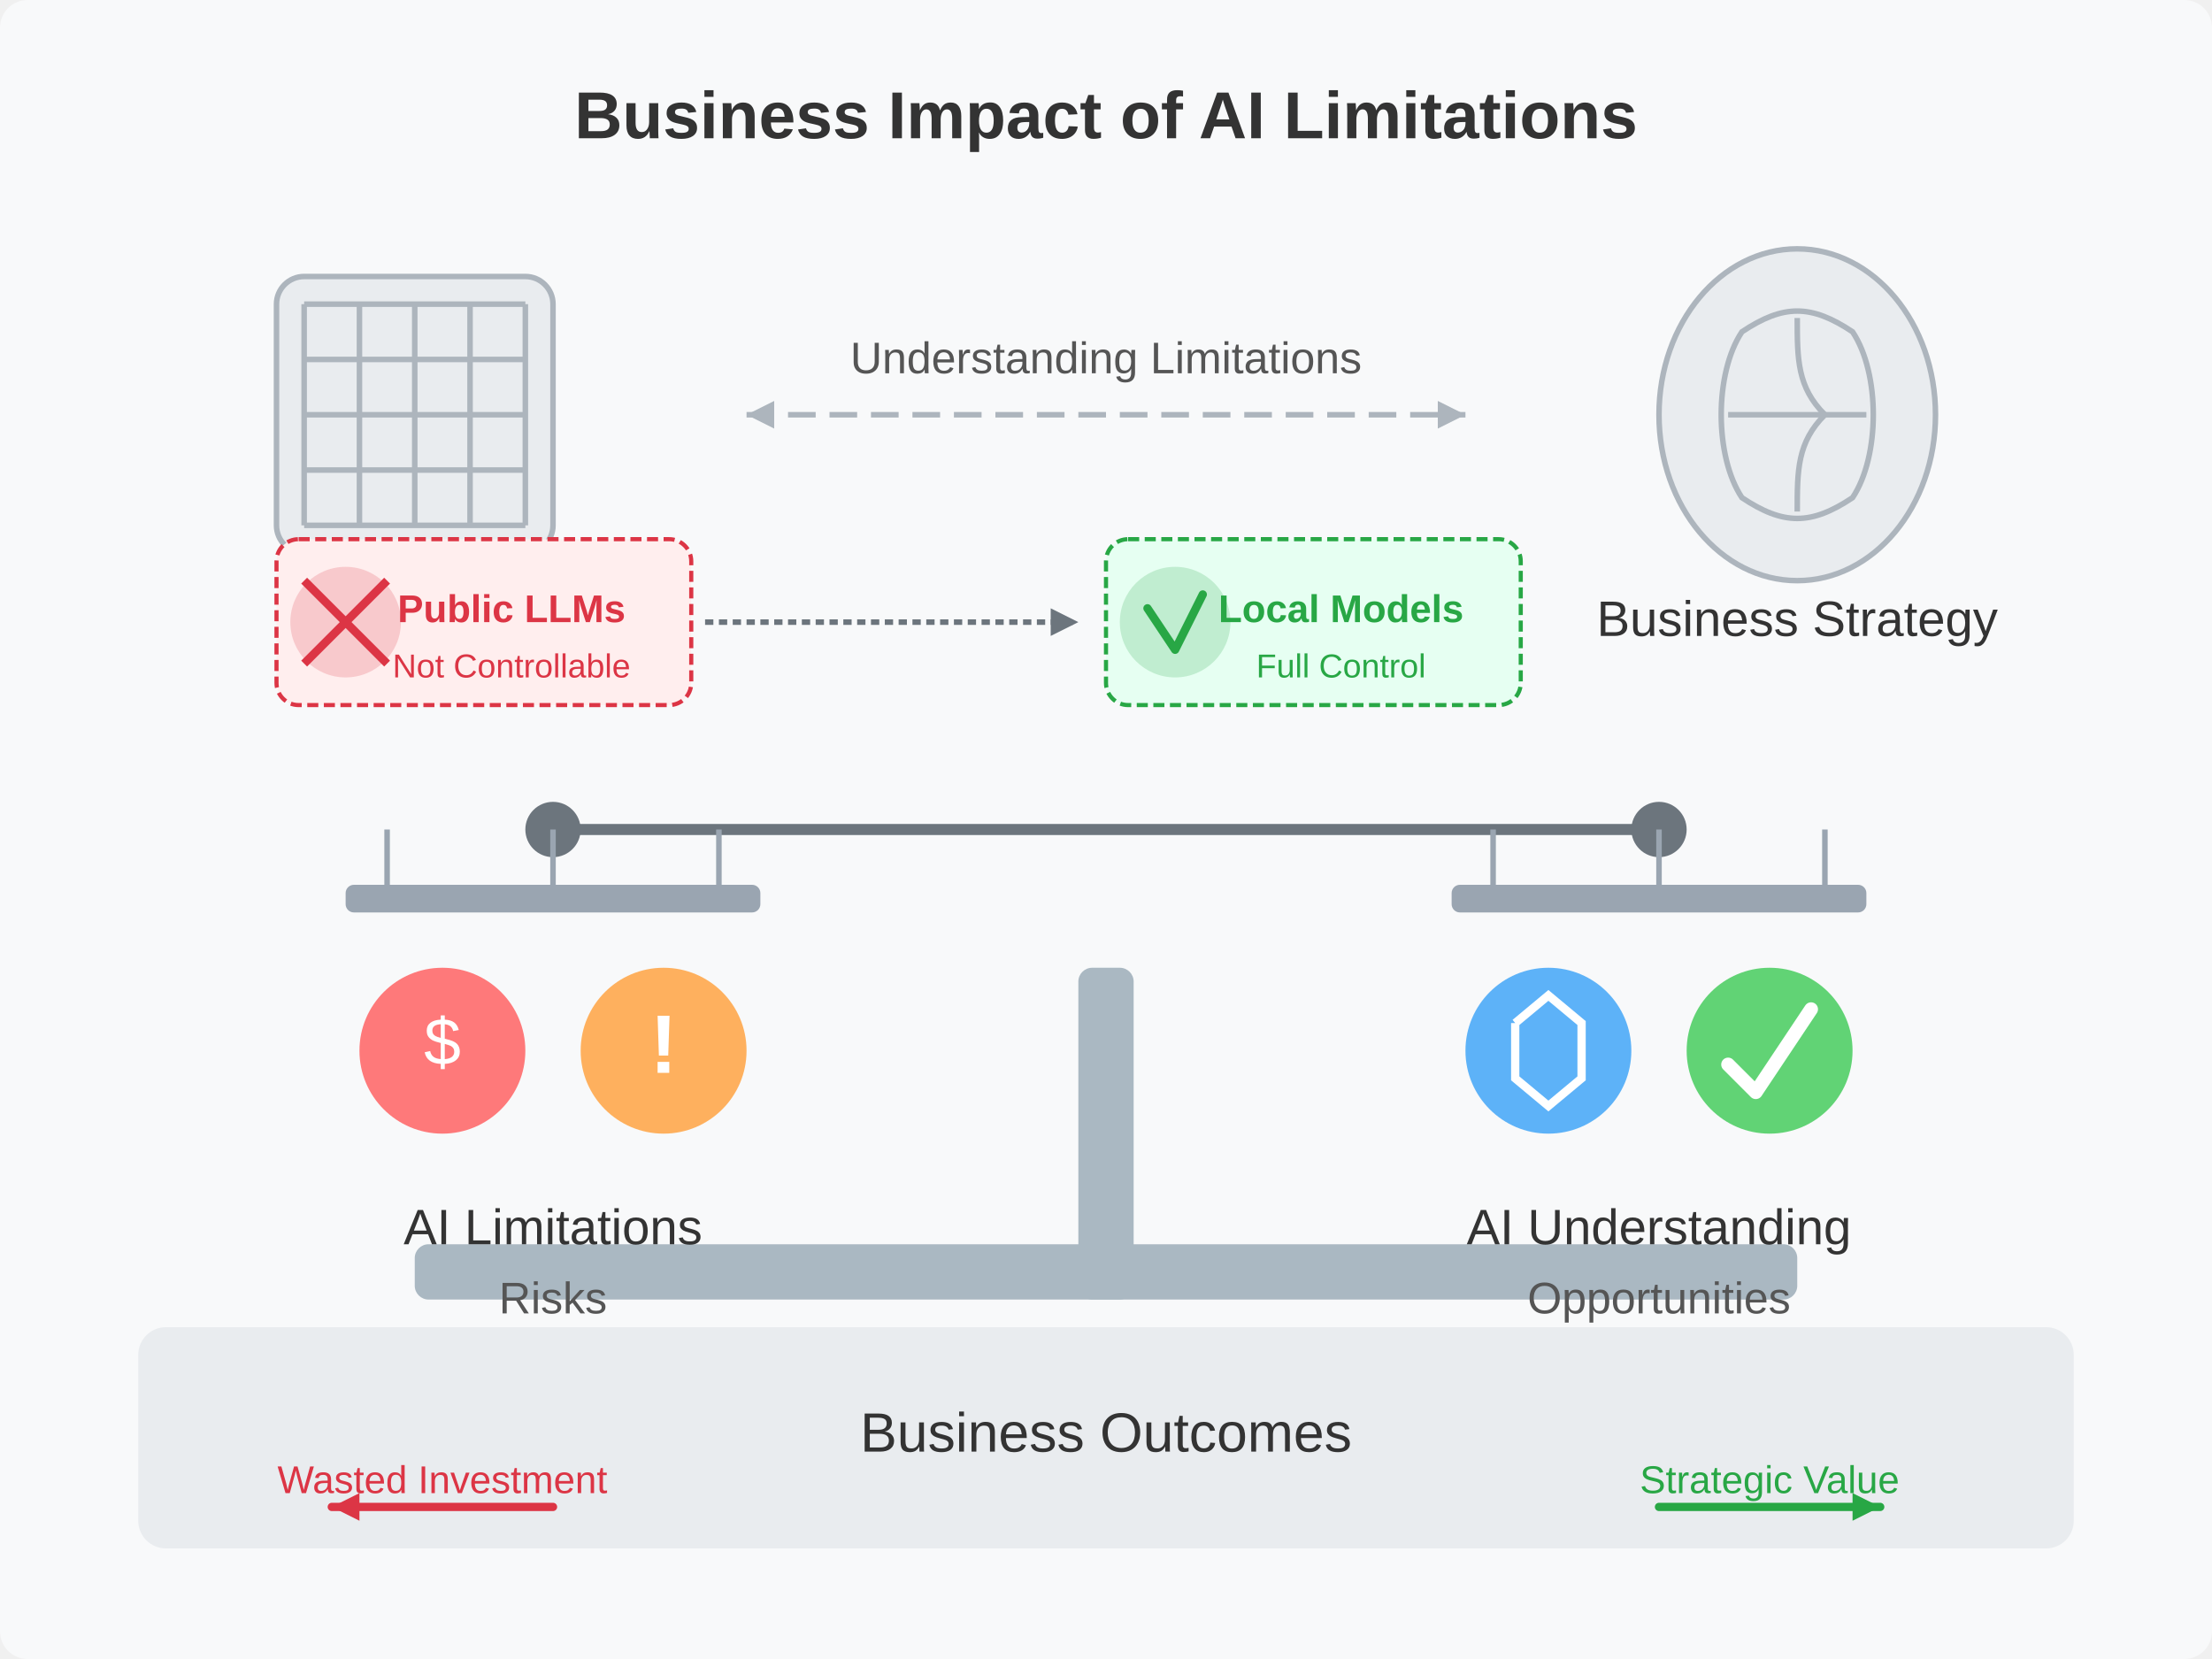
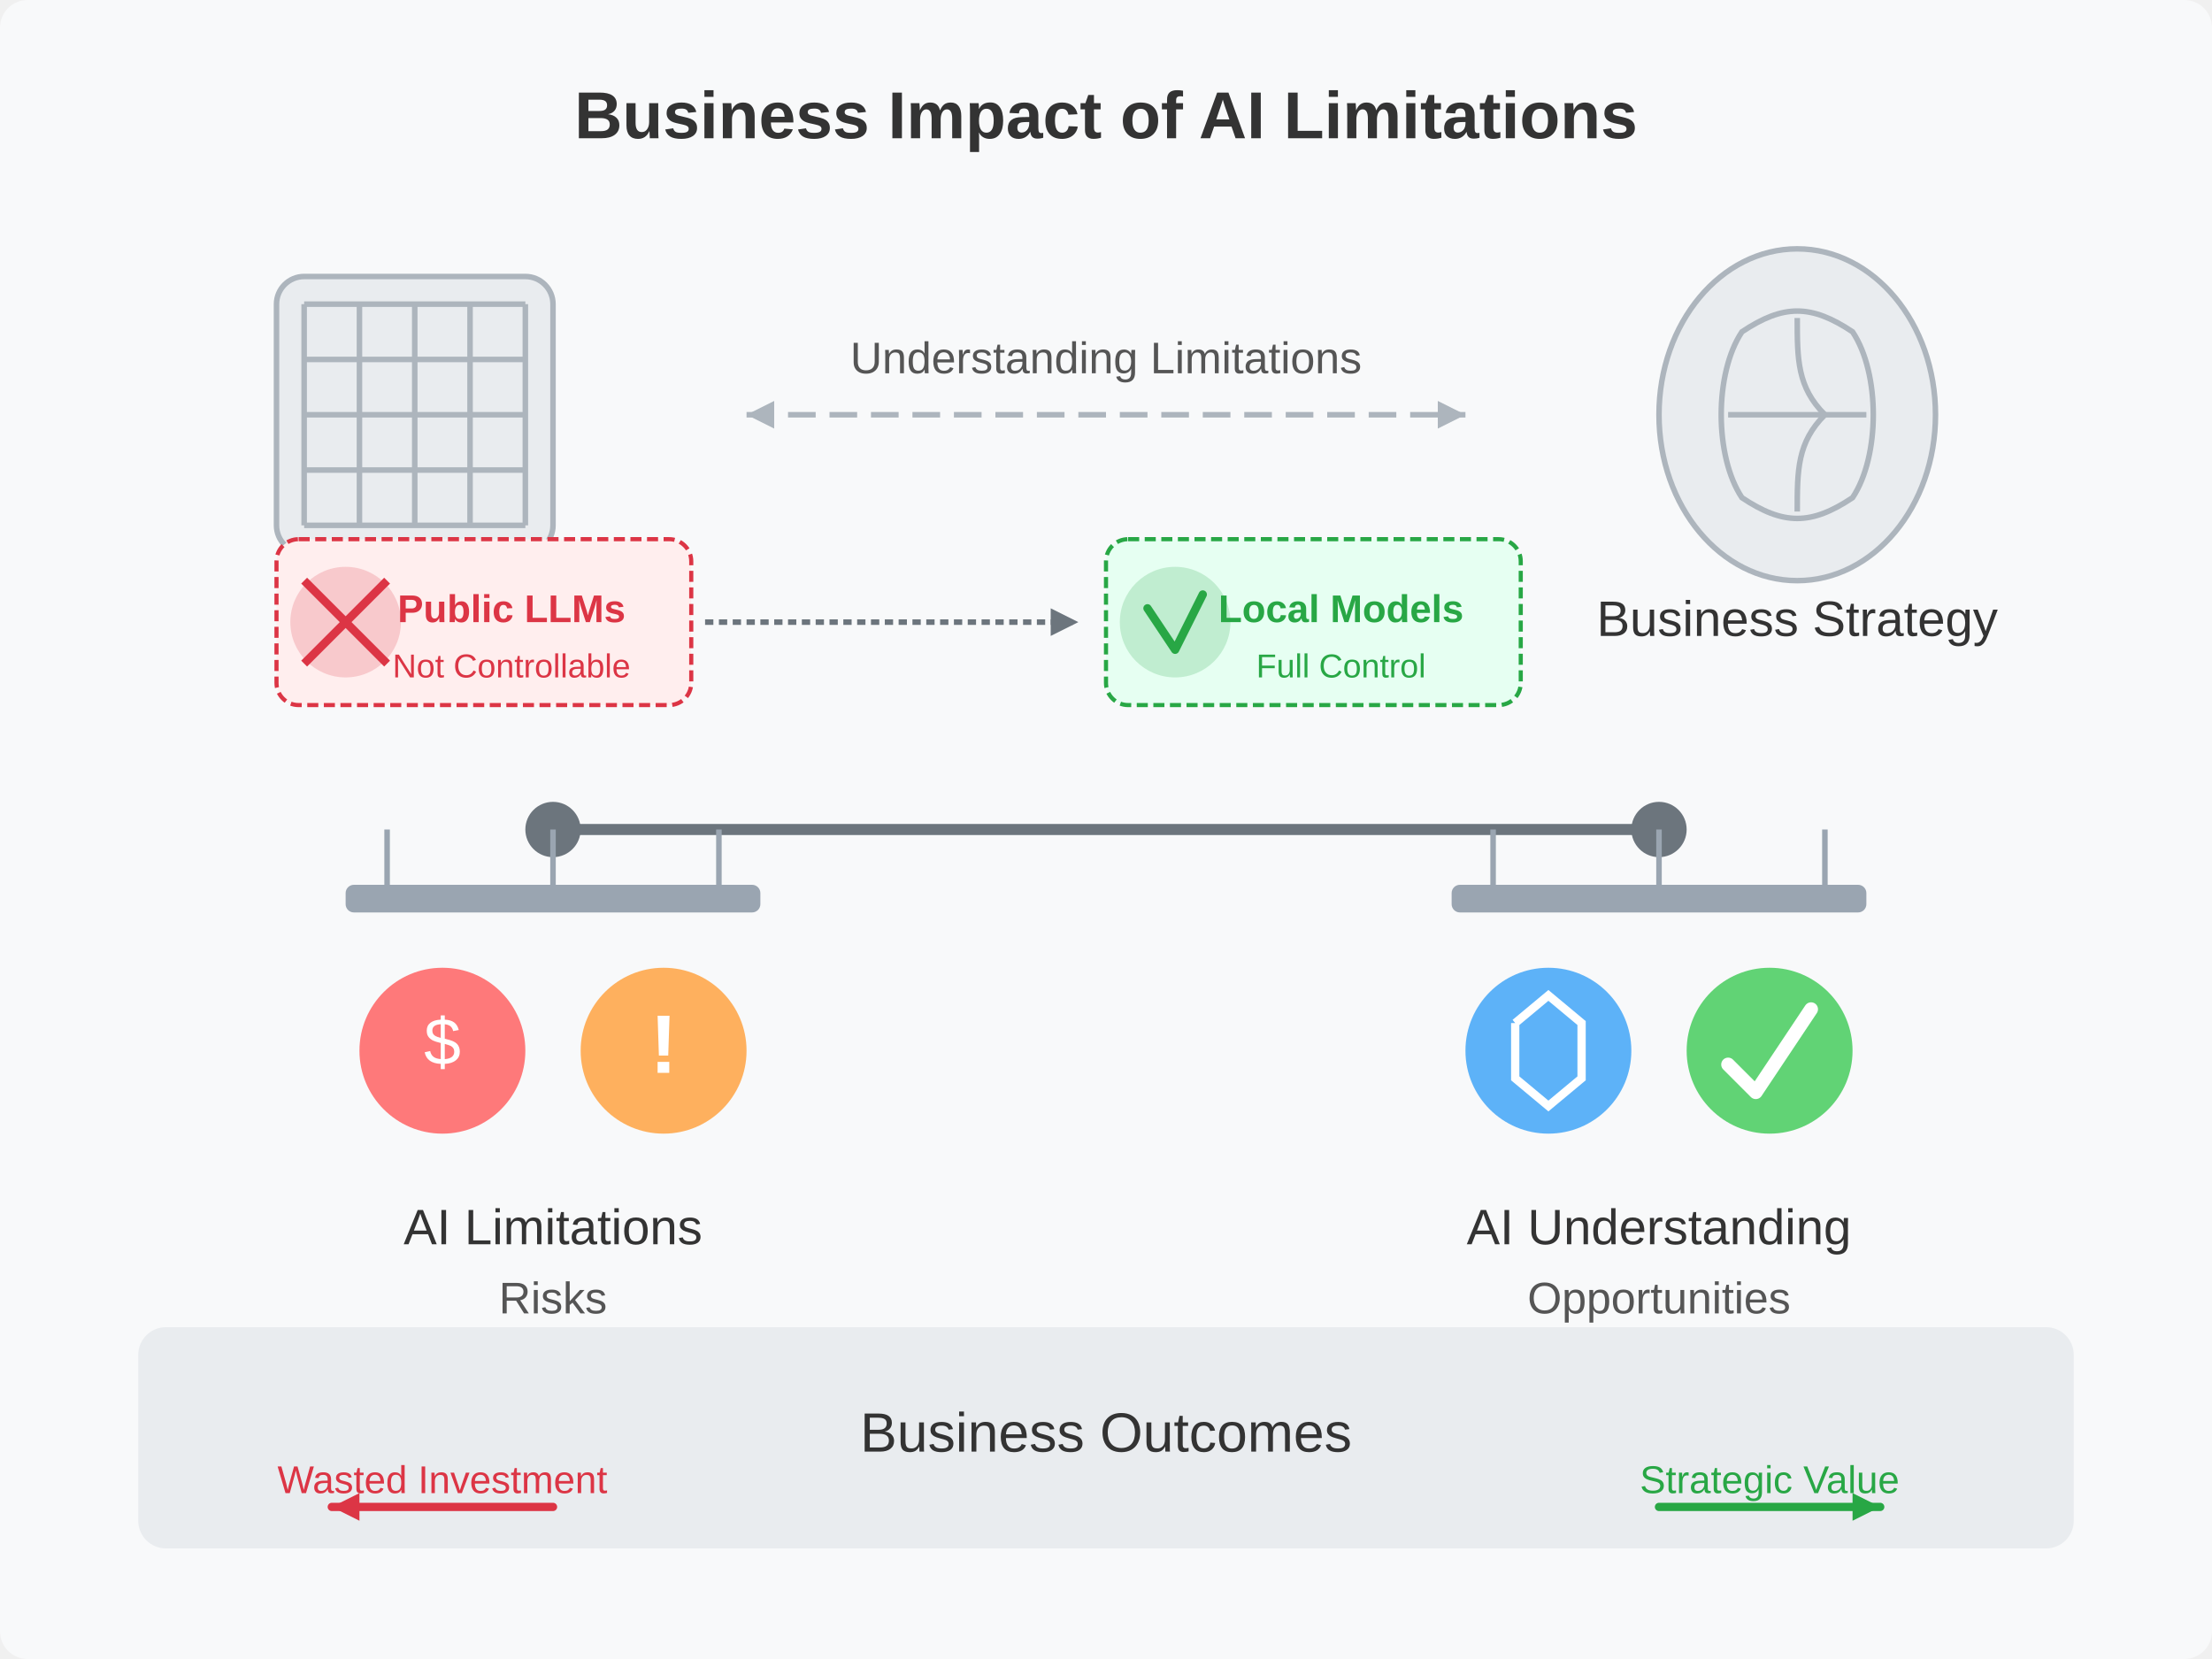
<svg xmlns="http://www.w3.org/2000/svg" viewBox="0 0 800 600">
  <rect width="800" height="600" fill="#f8f9fa" rx="10" ry="10" />
  <text x="400" y="50" font-family="Arial, sans-serif" font-size="24" text-anchor="middle" font-weight="bold" fill="#333">Business Impact of AI Limitations</text>
  <g transform="translate(400, 300)">
-     <rect x="-250" y="150" width="500" height="20" rx="5" ry="5" fill="#aab8c2" />
-     <rect x="-10" y="50" width="20" height="120" rx="5" ry="5" fill="#aab8c2" />
    <line x1="-200" y1="0" x2="200" y2="0" stroke="#6c757d" stroke-width="4" />
    <g transform="translate(-200, 0)">
      <circle cx="0" cy="0" r="10" fill="#6c757d" />
      <rect x="-75" y="20" width="150" height="10" rx="3" ry="3" fill="#9aa5b1" />
      <line x1="-60" y1="0" x2="-60" y2="20" stroke="#9aa5b1" stroke-width="2" />
      <line x1="60" y1="0" x2="60" y2="20" stroke="#9aa5b1" stroke-width="2" />
      <line x1="0" y1="0" x2="0" y2="20" stroke="#9aa5b1" stroke-width="2" />
      <g transform="translate(0, 80)">
        <circle cx="-40" cy="0" r="30" fill="#ff6b6b" opacity="0.9" />
        <text x="-40" y="5" font-family="Arial, sans-serif" font-size="24" text-anchor="middle" fill="white">$</text>
        <circle cx="40" cy="0" r="30" fill="#ffa94d" opacity="0.9" />
        <text x="40" y="8" font-family="Arial, sans-serif" font-size="30" text-anchor="middle" font-weight="bold" fill="white">!</text>
      </g>
      <text x="0" y="150" font-family="Arial, sans-serif" font-size="18" text-anchor="middle" fill="#333">AI Limitations</text>
      <text x="0" y="175" font-family="Arial, sans-serif" font-size="16" text-anchor="middle" fill="#555">Risks</text>
    </g>
    <g transform="translate(200, 0)">
      <circle cx="0" cy="0" r="10" fill="#6c757d" />
      <rect x="-75" y="20" width="150" height="10" rx="3" ry="3" fill="#9aa5b1" />
      <line x1="-60" y1="0" x2="-60" y2="20" stroke="#9aa5b1" stroke-width="2" />
      <line x1="60" y1="0" x2="60" y2="20" stroke="#9aa5b1" stroke-width="2" />
      <line x1="0" y1="0" x2="0" y2="20" stroke="#9aa5b1" stroke-width="2" />
      <g transform="translate(0, 80)">
        <circle cx="-40" cy="0" r="30" fill="#4dabf7" opacity="0.9" />
        <polyline points="-52,-10 -40,-20 -28,-10 -28,10 -40,20 -52,10 -52,-10" fill="none" stroke="white" stroke-width="3" />
        <circle cx="40" cy="0" r="30" fill="#51cf66" opacity="0.9" />
        <polyline points="25,5 35,15 55,-15" fill="none" stroke="white" stroke-width="5" stroke-linecap="round" stroke-linejoin="round" />
      </g>
      <text x="0" y="150" font-family="Arial, sans-serif" font-size="18" text-anchor="middle" fill="#333">AI Understanding</text>
      <text x="0" y="175" font-family="Arial, sans-serif" font-size="16" text-anchor="middle" fill="#555">Opportunities</text>
    </g>
  </g>
  <g transform="translate(400, 520)">
    <rect x="-350" y="-40" width="700" height="80" rx="10" ry="10" fill="#e9ecef" />
    <text x="0" y="5" font-family="Arial, sans-serif" font-size="20" text-anchor="middle" fill="#333">Business Outcomes</text>
    <line x1="-200" y1="25" x2="-280" y2="25" stroke="#dc3545" stroke-width="3" stroke-linecap="round" />
    <polygon points="-280,25 -270,20 -270,30" fill="#dc3545" />
    <text x="-240" y="20" font-family="Arial, sans-serif" font-size="14" text-anchor="middle" fill="#dc3545">Wasted Investment</text>
    <line x1="200" y1="25" x2="280" y2="25" stroke="#28a745" stroke-width="3" stroke-linecap="round" />
    <polygon points="280,25 270,20 270,30" fill="#28a745" />
    <text x="240" y="20" font-family="Arial, sans-serif" font-size="14" text-anchor="middle" fill="#28a745">Strategic Value</text>
  </g>
  <g transform="translate(400, 150)">
    <g transform="translate(-250, 0)">
      <rect x="-50" y="-50" width="100" height="100" rx="10" ry="10" fill="#e9ecef" stroke="#adb5bd" stroke-width="2" />
      <line x1="-40" y1="-40" x2="40" y2="-40" stroke="#adb5bd" stroke-width="2" />
      <line x1="-40" y1="-20" x2="40" y2="-20" stroke="#adb5bd" stroke-width="2" />
      <line x1="-40" y1="0" x2="40" y2="0" stroke="#adb5bd" stroke-width="2" />
      <line x1="-40" y1="20" x2="40" y2="20" stroke="#adb5bd" stroke-width="2" />
      <line x1="-40" y1="40" x2="40" y2="40" stroke="#adb5bd" stroke-width="2" />
      <line x1="-40" y1="-40" x2="-40" y2="40" stroke="#adb5bd" stroke-width="2" />
      <line x1="-20" y1="-40" x2="-20" y2="40" stroke="#adb5bd" stroke-width="2" />
      <line x1="0" y1="-40" x2="0" y2="40" stroke="#adb5bd" stroke-width="2" />
      <line x1="20" y1="-40" x2="20" y2="40" stroke="#adb5bd" stroke-width="2" />
      <line x1="40" y1="-40" x2="40" y2="40" stroke="#adb5bd" stroke-width="2" />
      <text x="0" y="80" font-family="Arial, sans-serif" font-size="18" text-anchor="middle" fill="#333">AI Systems</text>
    </g>
    <g transform="translate(250, 0)">
      <ellipse cx="0" cy="0" rx="50" ry="60" fill="#e9ecef" stroke="#adb5bd" stroke-width="2" />
      <path d="M-20,-30 C-5,-40 5,-40 20,-30 C30,-15 30,15 20,30 C5,40 -5,40 -20,30 C-30,15 -30,-15 -20,-30 Z" fill="none" stroke="#adb5bd" stroke-width="2" />
      <path d="M0,-35 C0,-20 0,-10 10,0 C0,10 0,20 0,35" fill="none" stroke="#adb5bd" stroke-width="2" />
      <path d="M-25,0 L25,0" stroke="#adb5bd" stroke-width="2" />
      <text x="0" y="80" font-family="Arial, sans-serif" font-size="18" text-anchor="middle" fill="#333">Business Strategy</text>
    </g>
    <line x1="-130" y1="0" x2="130" y2="0" stroke="#adb5bd" stroke-width="2" stroke-dasharray="10,5" />
    <polygon points="130,0 120,-5 120,5" fill="#adb5bd" />
    <polygon points="-130,0 -120,-5 -120,5" fill="#adb5bd" />
    <text x="0" y="-15" font-family="Arial, sans-serif" font-size="16" text-anchor="middle" fill="#555">Understanding Limitations</text>
  </g>
  <g transform="translate(175, 225)">
    <rect x="-75" y="-30" width="150" height="60" rx="8" ry="8" fill="#fee" stroke="#dc3545" stroke-width="1.5" stroke-dasharray="4,2" />
    <circle cx="-50" cy="0" r="20" fill="#dc3545" opacity="0.2" />
    <line x1="-65" y1="-15" x2="-35" y2="15" stroke="#dc3545" stroke-width="3" />
    <line x1="-65" y1="15" x2="-35" y2="-15" stroke="#dc3545" stroke-width="3" />
    <text x="10" y="0" font-family="Arial, sans-serif" font-size="14" text-anchor="middle" fill="#dc3545" font-weight="bold">Public LLMs</text>
    <text x="10" y="20" font-family="Arial, sans-serif" font-size="12" text-anchor="middle" fill="#dc3545">Not Controllable</text>
  </g>
  <g transform="translate(475, 225)">
    <rect x="-75" y="-30" width="150" height="60" rx="8" ry="8" fill="#e6fff2" stroke="#28a745" stroke-width="1.5" stroke-dasharray="4,2" />
    <circle cx="-50" cy="0" r="20" fill="#28a745" opacity="0.2" />
    <polyline points="-60,-5 -50,10 -40,-10" fill="none" stroke="#28a745" stroke-width="3" stroke-linecap="round" stroke-linejoin="round" />
    <text x="10" y="0" font-family="Arial, sans-serif" font-size="14" text-anchor="middle" fill="#28a745" font-weight="bold">Local Models</text>
    <text x="10" y="20" font-family="Arial, sans-serif" font-size="12" text-anchor="middle" fill="#28a745">Full Control</text>
  </g>
  <line x1="255" y1="225" x2="390" y2="225" stroke="#6c757d" stroke-width="2" stroke-dasharray="3,2" />
  <polygon points="390,225 380,220 380,230" fill="#6c757d" />
</svg>
